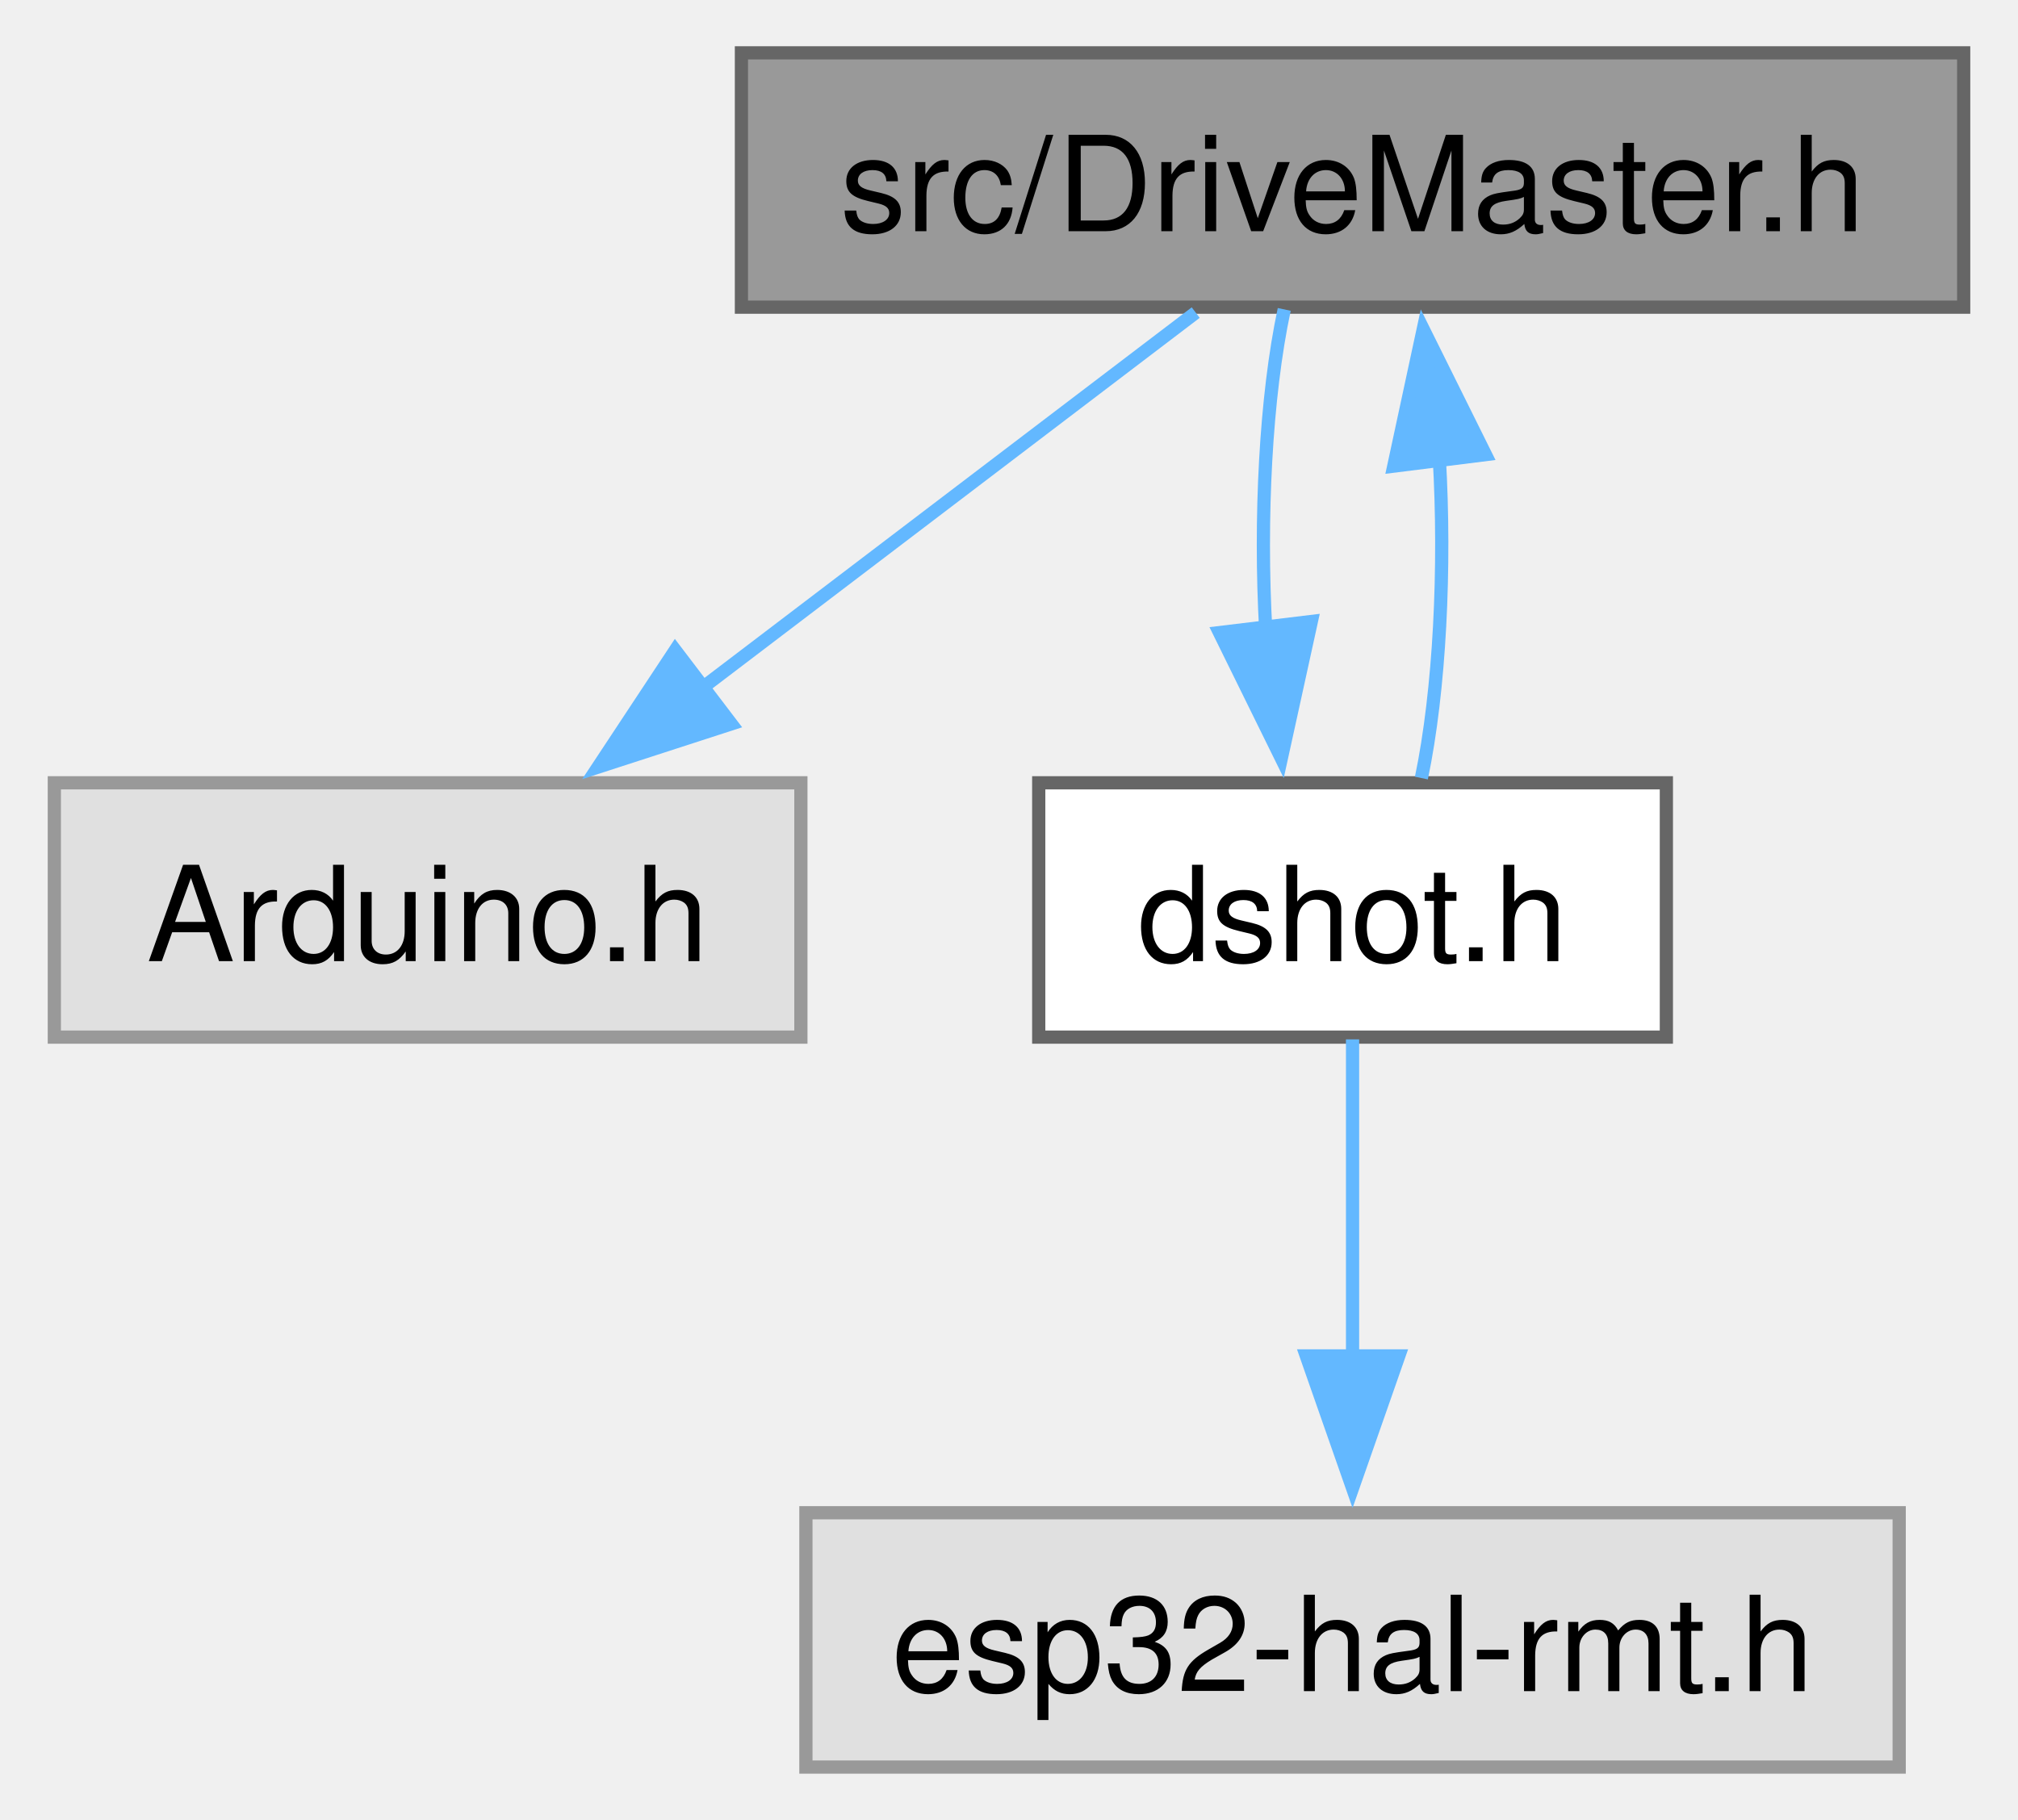
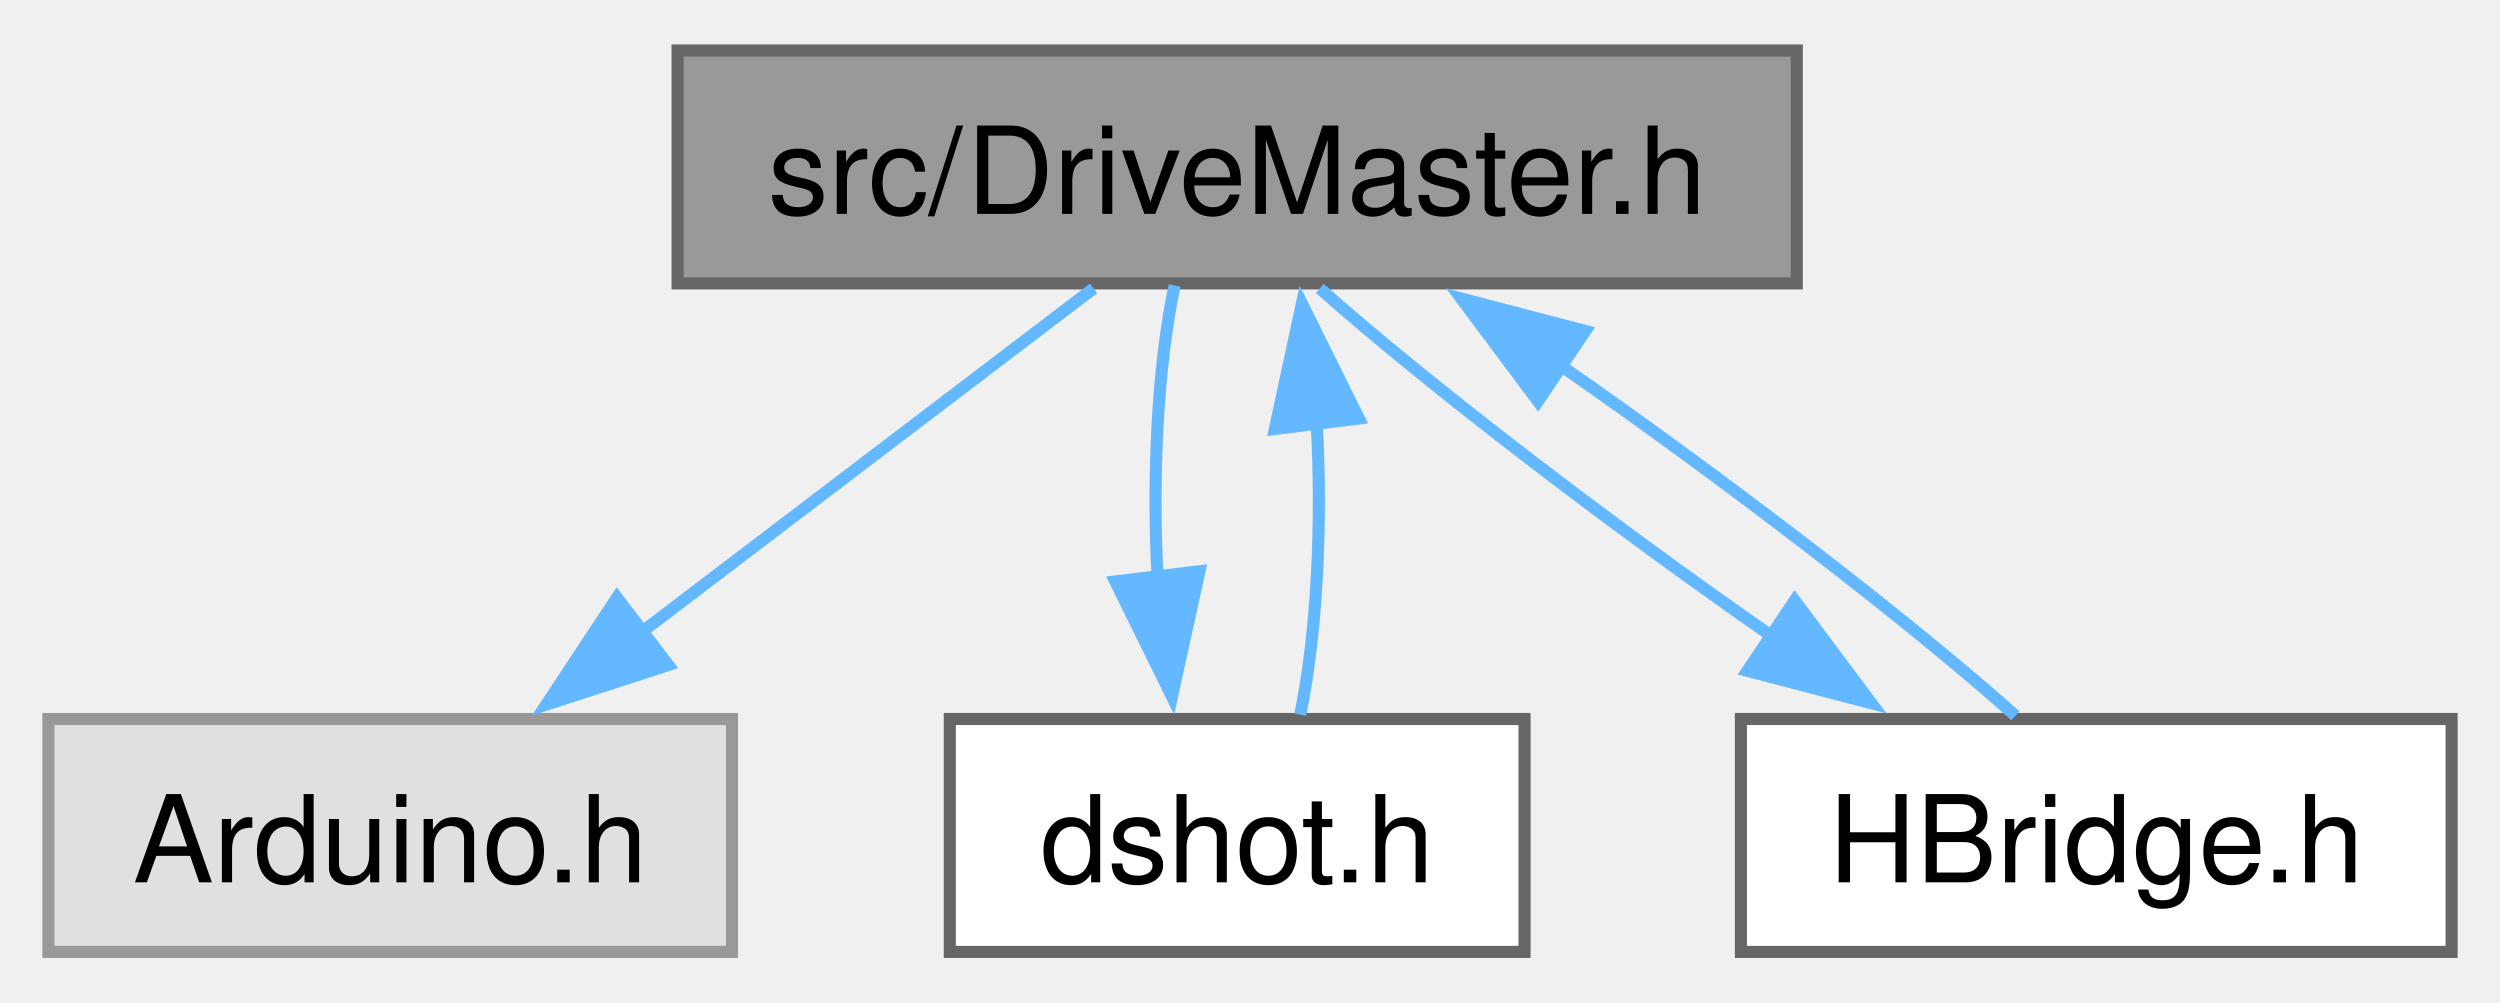
- <svg xmlns="http://www.w3.org/2000/svg" xmlns:xlink="http://www.w3.org/1999/xlink" width="153pt" height="138pt" viewBox="0.00 0.00 152.50 137.75">
-   <g id="graph0" class="graph" transform="scale(1 1) rotate(0) translate(4 133.75)">
+ <svg xmlns="http://www.w3.org/2000/svg" xmlns:xlink="http://www.w3.org/1999/xlink" width="207pt" height="83pt" viewBox="0.00 0.00 206.62 82.50">
+   <g id="graph0" class="graph" transform="scale(1 1) rotate(0) translate(4 78.5)">
    <g id="Node000001" class="node">
      <g id="a_Node000001">
        <a xlink:title="Header file for the DriveMaster class.">
-           <polygon fill="#999999" stroke="#666666" points="144.5,-129.75 52,-129.75 52,-110.5 144.5,-110.5 144.5,-129.75" />
-           <text text-anchor="middle" x="98.25" y="-116.25" font-family="Helvetica,sans-Serif" font-size="10.00">src/DriveMaster.h</text>
+           <polygon fill="#999999" stroke="#666666" points="144.5,-74.5 52,-74.5 52,-55.25 144.5,-55.25 144.5,-74.5" />
+           <text text-anchor="middle" x="98.25" y="-61" font-family="Helvetica,sans-Serif" font-size="10.00">src/DriveMaster.h</text>
        </a>
      </g>
    </g>
    <g id="Node000002" class="node">
      <g id="a_Node000002">
        <a xlink:title=" ">
-           <polygon fill="#e0e0e0" stroke="#999999" points="56.5,-74.5 0,-74.5 0,-55.25 56.5,-55.25 56.5,-74.5" />
-           <text text-anchor="middle" x="28.25" y="-61" font-family="Helvetica,sans-Serif" font-size="10.00">Arduino.h</text>
+           <polygon fill="#e0e0e0" stroke="#999999" points="56.5,-19.25 0,-19.25 0,0 56.5,0 56.5,-19.25" />
+           <text text-anchor="middle" x="28.25" y="-5.75" font-family="Helvetica,sans-Serif" font-size="10.00">Arduino.h</text>
        </a>
      </g>
    </g>
    <g id="edge1_Node000001_Node000002" class="edge">
      <g id="a_edge1_Node000001_Node000002">
        <a xlink:title=" ">
-           <path fill="none" stroke="#63b8ff" d="M86.38,-110.09C76.16,-102.32 61.18,-90.92 48.99,-81.65" />
-           <polygon fill="#63b8ff" stroke="#63b8ff" points="51.23,-78.96 41.15,-75.69 46.99,-84.53 51.23,-78.96" />
+           <path fill="none" stroke="#63b8ff" d="M86.38,-54.84C76.16,-47.07 61.18,-35.67 48.99,-26.4" />
+           <polygon fill="#63b8ff" stroke="#63b8ff" points="51.23,-23.71 41.15,-20.44 46.99,-29.28 51.23,-23.71" />
        </a>
      </g>
    </g>
    <g id="Node000003" class="node">
      <g id="a_Node000003">
        <a xlink:href="dshot_8h.html" target="_top" xlink:title="Header file for the dshot class.">
-           <polygon fill="white" stroke="#666666" points="122,-74.5 74.5,-74.5 74.5,-55.25 122,-55.25 122,-74.5" />
-           <text text-anchor="middle" x="98.25" y="-61" font-family="Helvetica,sans-Serif" font-size="10.00">dshot.h</text>
+           <polygon fill="white" stroke="#666666" points="122,-19.25 74.5,-19.25 74.5,0 122,0 122,-19.25" />
+           <text text-anchor="middle" x="98.25" y="-5.75" font-family="Helvetica,sans-Serif" font-size="10.00">dshot.h</text>
        </a>
      </g>
    </g>
    <g id="edge2_Node000001_Node000003" class="edge">
      <g id="a_edge2_Node000001_Node000003">
        <a xlink:title=" ">
-           <path fill="none" stroke="#63b8ff" d="M93.08,-110.33C91.67,-103.74 91.21,-94.46 91.68,-86.07" />
-           <polygon fill="#63b8ff" stroke="#63b8ff" points="95.13,-86.71 92.86,-76.36 88.18,-85.87 95.13,-86.71" />
+           <path fill="none" stroke="#63b8ff" d="M93.08,-55.08C91.67,-48.49 91.21,-39.21 91.68,-30.82" />
+           <polygon fill="#63b8ff" stroke="#63b8ff" points="95.13,-31.46 92.86,-21.11 88.18,-30.62 95.13,-31.46" />
+         </a>
+       </g>
+     </g>
+     <g id="Node000004" class="node">
+       <g id="a_Node000004">
+         <a xlink:href="HBridge_8h.html" target="_top" xlink:title="Header file for the HBridge class.">
+           <polygon fill="white" stroke="#666666" points="198.62,-19.25 139.88,-19.25 139.88,0 198.62,0 198.62,-19.25" />
+           <text text-anchor="middle" x="169.25" y="-5.75" font-family="Helvetica,sans-Serif" font-size="10.00">HBridge.h</text>
+         </a>
+       </g>
+     </g>
+     <g id="edge4_Node000001_Node000004" class="edge">
+       <g id="a_edge4_Node000001_Node000004">
+         <a xlink:title=" ">
+           <path fill="none" stroke="#63b8ff" d="M105.08,-54.84C113.94,-46.96 129.09,-35.36 142.54,-26.02" />
+           <polygon fill="#63b8ff" stroke="#63b8ff" points="144.33,-29.04 150.67,-20.55 140.42,-23.23 144.33,-29.04" />
        </a>
      </g>
    </g>
    <g id="edge3_Node000003_Node000001" class="edge">
      <g id="a_edge3_Node000003_Node000001">
        <a xlink:title=" ">
-           <path fill="none" stroke="#63b8ff" d="M103.46,-74.86C104.85,-81.5 105.3,-90.8 104.81,-99.17" />
-           <polygon fill="#63b8ff" stroke="#63b8ff" points="101.37,-98.47 103.6,-108.83 108.31,-99.34 101.37,-98.47" />
+           <path fill="none" stroke="#63b8ff" d="M103.46,-19.61C104.85,-26.25 105.3,-35.55 104.81,-43.92" />
+           <polygon fill="#63b8ff" stroke="#63b8ff" points="101.37,-43.22 103.6,-53.58 108.31,-44.09 101.37,-43.22" />
        </a>
      </g>
    </g>
-     <g id="Node000004" class="node">
-       <g id="a_Node000004">
+     <g id="edge5_Node000004_Node000001" class="edge">
+       <g id="a_edge5_Node000004_Node000001">
        <a xlink:title=" ">
-           <polygon fill="#e0e0e0" stroke="#999999" points="139.62,-19.25 56.88,-19.25 56.88,0 139.62,0 139.62,-19.25" />
-           <text text-anchor="middle" x="98.25" y="-5.75" font-family="Helvetica,sans-Serif" font-size="10.00">esp32-hal-rmt.h</text>
-         </a>
-       </g>
-     </g>
-     <g id="edge4_Node000003_Node000004" class="edge">
-       <g id="a_edge4_Node000003_Node000004">
-         <a xlink:title=" ">
-           <path fill="none" stroke="#63b8ff" d="M98.25,-55.08C98.25,-48.57 98.25,-39.42 98.25,-31.12" />
-           <polygon fill="#63b8ff" stroke="#63b8ff" points="101.75,-31.12 98.25,-21.12 94.75,-31.12 101.75,-31.12" />
+           <path fill="none" stroke="#63b8ff" d="M162.57,-19.52C153.73,-27.41 138.48,-39.09 124.95,-48.49" />
+           <polygon fill="#63b8ff" stroke="#63b8ff" points="123.11,-45.51 116.77,-54 127.02,-51.32 123.11,-45.51" />
        </a>
      </g>
    </g>
  </g>
</svg>
